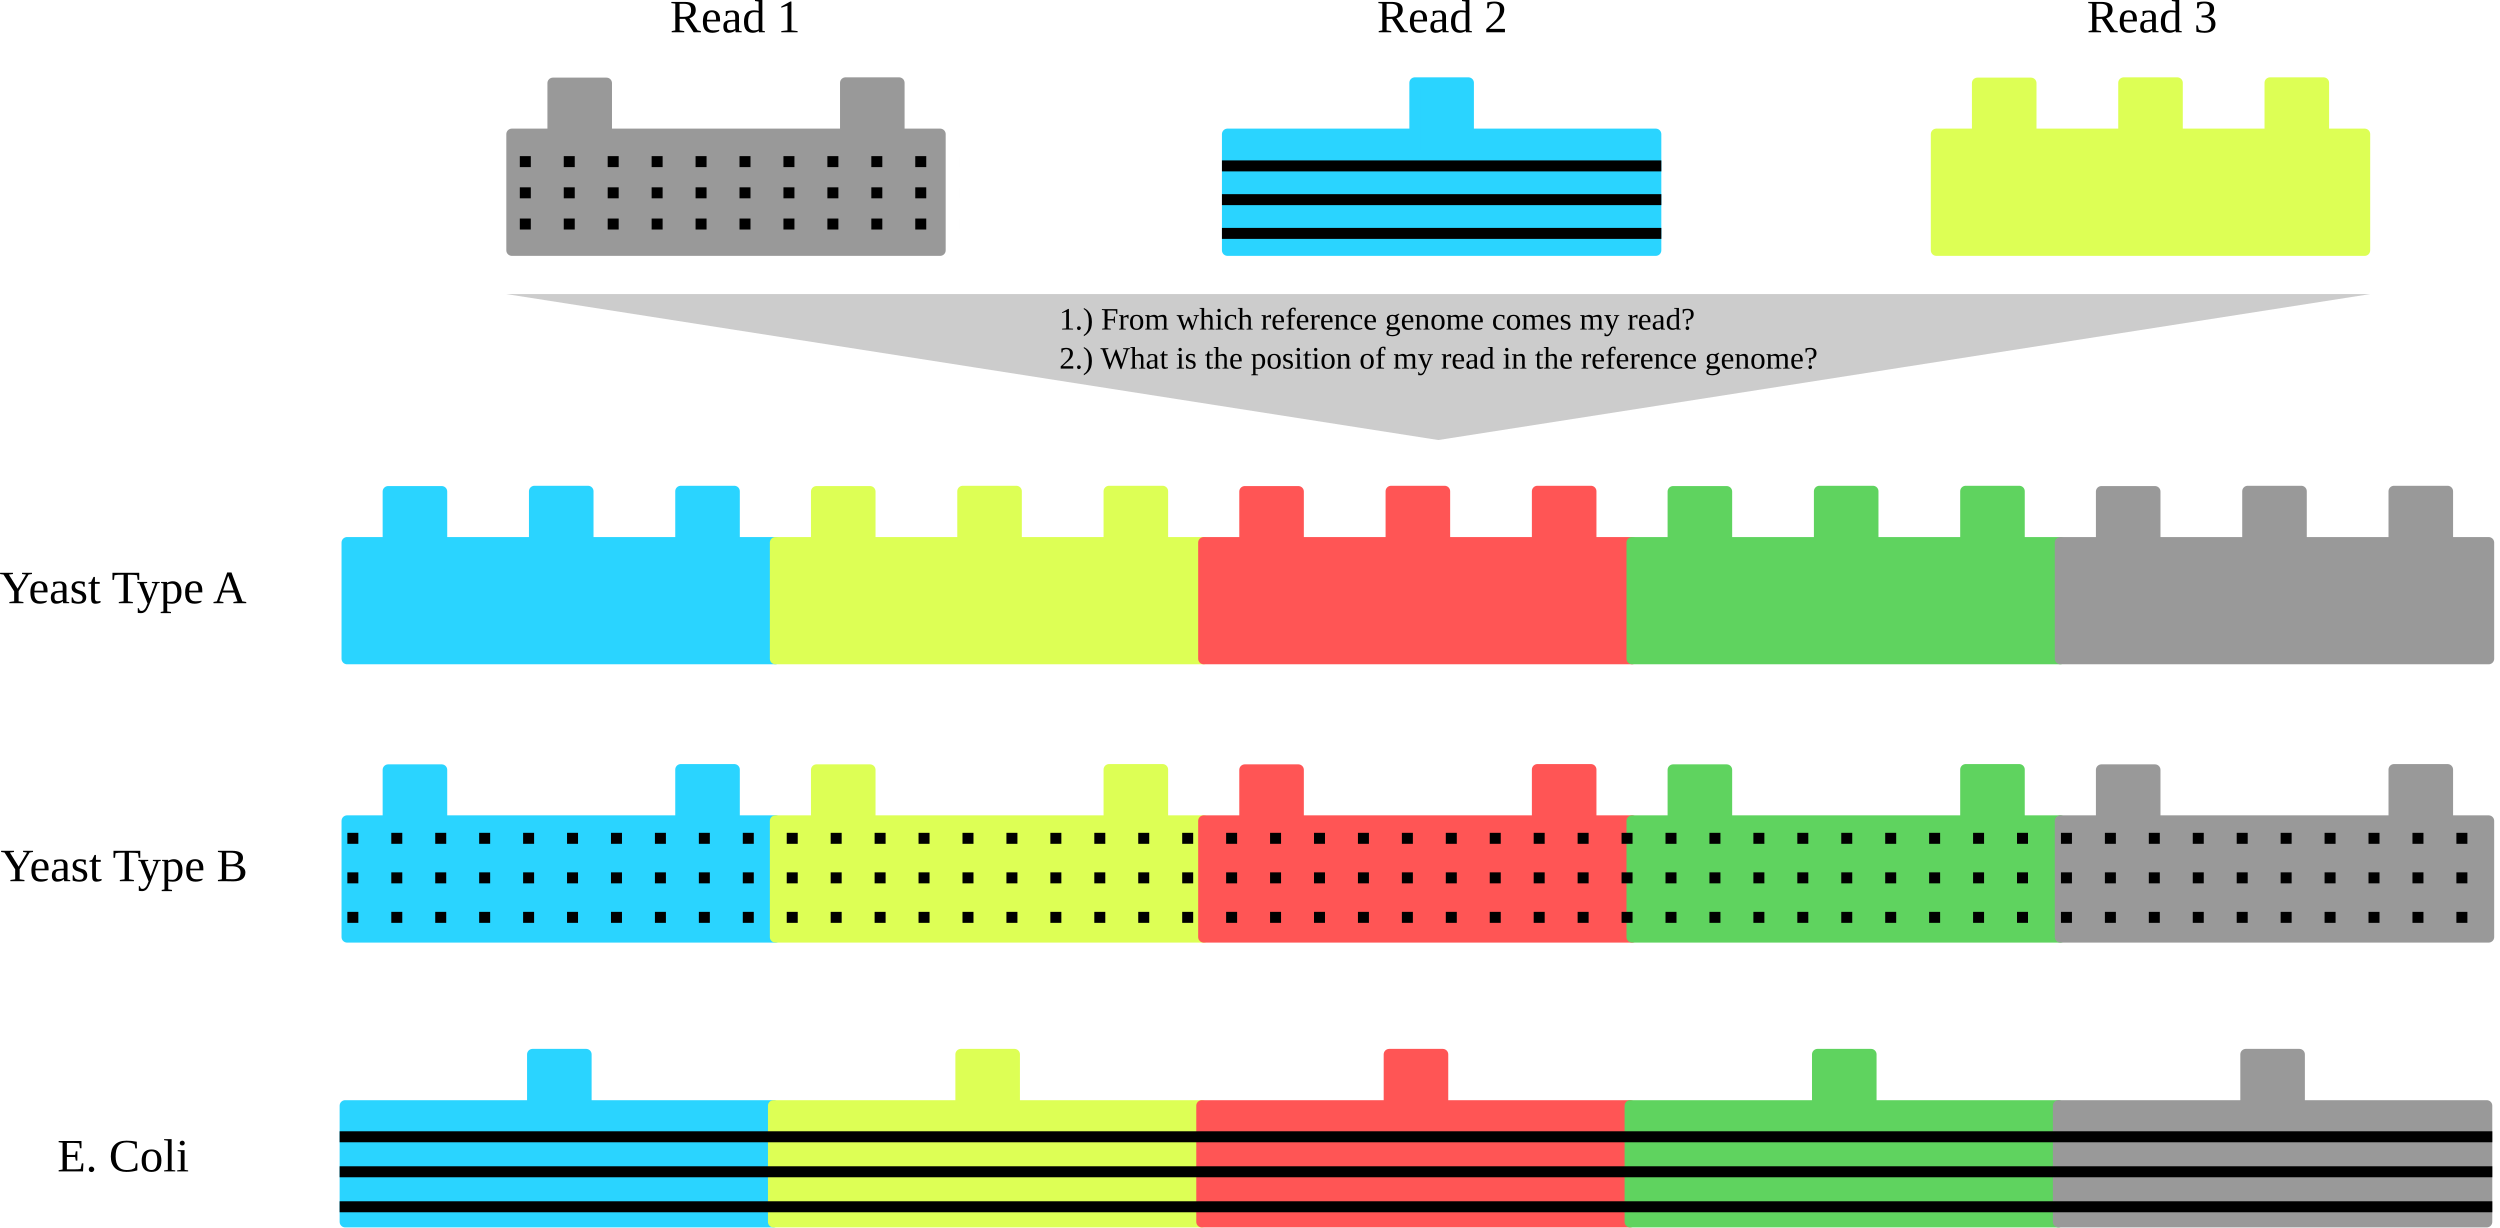
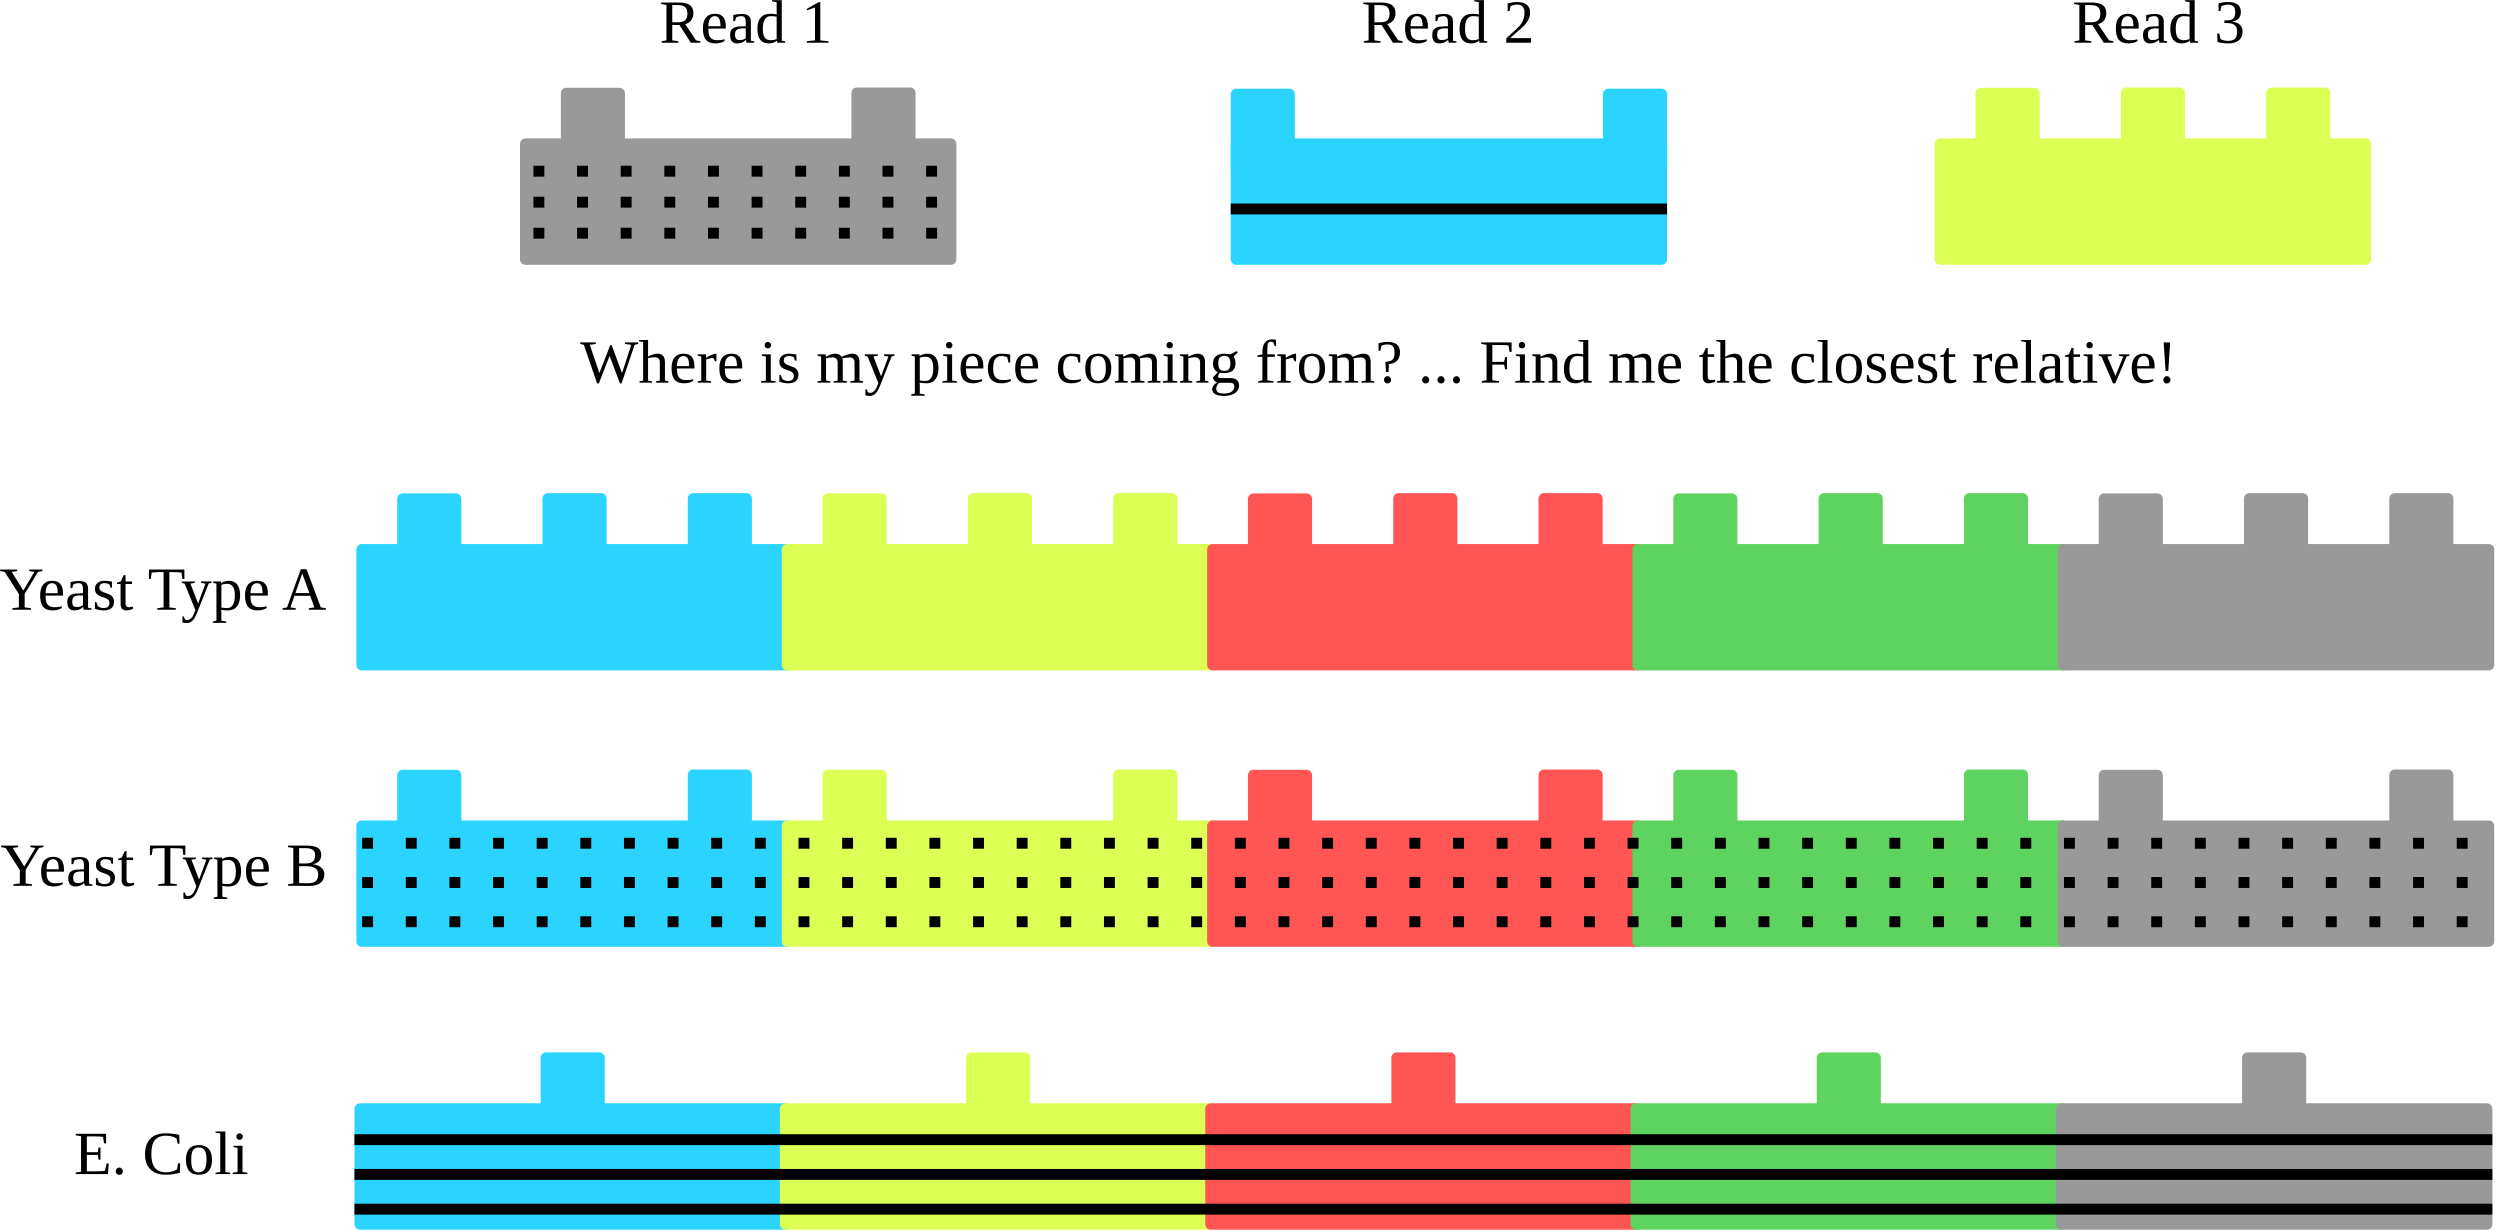
- <svg xmlns="http://www.w3.org/2000/svg" width="227.591mm" height="111.739mm" viewBox="0 0 227.591 111.739" version="1.1" id="svg8">
+ <svg xmlns="http://www.w3.org/2000/svg" width="229.165mm" height="112.719mm" viewBox="0 0 229.165 112.719" version="1.1" id="svg8">
  <defs id="defs2">
    <marker orient="auto" refY="0" refX="0" id="marker1142" style="overflow:visible">
      <path id="path1140" d="M 0,0 5,-5 -12.5,0 5,5 Z" style="fill-rule:evenodd;stroke:#000000;stroke-width:1pt" transform="matrix(0.8,0,0,0.8,10,0)" />
    </marker>
    <marker orient="auto" refY="0" refX="0" id="marker1126" style="overflow:visible">
      <path id="path1124" d="M 0,0 5,-5 -12.5,0 5,5 Z" style="fill-rule:evenodd;stroke:#000000;stroke-width:1pt" transform="matrix(0.8,0,0,0.8,10,0)" />
    </marker>
    <marker orient="auto" refY="0" refX="0" id="Arrow1Lstart" style="overflow:visible">
      <path id="path854" d="M 0,0 5,-5 -12.5,0 5,5 Z" style="fill-rule:evenodd;stroke:#000000;stroke-width:1pt" transform="matrix(0.8,0,0,0.8,10,0)" />
    </marker>
  </defs>
-   <g id="layer1" transform="translate(20.8628,-8.178352)">
+   <g id="layer1" transform="translate(22.43721,-7.19857)">
    <g id="g2531" transform="translate(9.438741)">
      <g id="g2219">
        <g id="g2157" transform="translate(2.028062,-11.1125)">
          <g style="fill:#999999;stroke:#999999" transform="translate(-8.793167,-2.80633)" id="g1276">
            <rect style="fill:#999999;fill-opacity:1;stroke:#999999;stroke-width:1.008;stroke-linecap:round;stroke-linejoin:round;stroke-miterlimit:4;stroke-dasharray:none;stroke-dashoffset:0;stroke-opacity:1" id="rect818" width="38.992" height="10.576" x="23.06" y="34.31" />
            <g style="fill:#999999;stroke:#999999" id="g1196" transform="translate(0.4117448)">
              <rect ry="0" y="29.664" x="26.387" height="6.682" width="4.878" id="rect820" style="fill:#999999;fill-opacity:1;stroke:#999999;stroke-width:1;stroke-linecap:round;stroke-linejoin:round;stroke-miterlimit:4;stroke-dasharray:none;stroke-dashoffset:0;stroke-opacity:1;paint-order:normal" />
              <rect ry="0" y="29.638" x="53.024" height="6.682" width="4.878" id="rect820-0-6" style="fill:#999999;fill-opacity:1;stroke:#999999;stroke-width:1;stroke-linecap:round;stroke-linejoin:round;stroke-miterlimit:4;stroke-dasharray:none;stroke-dashoffset:0;stroke-opacity:1;paint-order:normal" />
            </g>
          </g>
          <path id="path1934-5-2-6-0" d="m 14.993,34.004 h 40" style="fill:none;stroke:#000000;stroke-width:1;stroke-linecap:butt;stroke-linejoin:miter;stroke-miterlimit:4;stroke-dasharray:1, 3;stroke-dashoffset:0;stroke-opacity:1" />
          <path id="path1934-5-2-6-0-8" d="M 14.993,36.845 H 54.993" style="fill:none;stroke:#000000;stroke-width:1;stroke-linecap:butt;stroke-linejoin:miter;stroke-miterlimit:4;stroke-dasharray:1, 3;stroke-dashoffset:0;stroke-opacity:1" />
          <path id="path1934-5-2-6-0-8-1" d="M 14.993,39.686 H 54.993" style="fill:none;stroke:#000000;stroke-width:1;stroke-linecap:butt;stroke-linejoin:miter;stroke-miterlimit:4;stroke-dasharray:1, 3;stroke-dashoffset:0;stroke-opacity:1" />
        </g>
-         <text xml:space="preserve" style="font-style:normal;font-variant:normal;font-weight:normal;font-stretch:normal;font-size:4.233px;line-height:1.25;font-family:'Times New Roman';-inkscape-font-specification:'Times New Roman, ';letter-spacing:0px;word-spacing:0px;fill:#000000;fill-opacity:1;stroke:none;stroke-width:0.265" x="30.692" y="11.118" id="text2197">
-           <tspan id="tspan2195" x="30.692" y="11.118" style="stroke-width:0.265">Read 1</tspan>
+         <text xml:space="preserve" style="font-style:normal;font-variant:normal;font-weight:normal;font-stretch:normal;font-size:5.644px;line-height:1.25;font-family:'Times New Roman';-inkscape-font-specification:'Times New Roman, ';letter-spacing:0px;word-spacing:0px;fill:#000000;fill-opacity:1;stroke:none;stroke-width:0.265" x="28.575" y="11.118" id="text2197">
+           <tspan id="tspan2195" x="28.575" y="11.118" style="font-size:5.644px;stroke-width:0.265">Read 1</tspan>
        </text>
      </g>
      <g transform="translate(-1.25367)" id="g2233">
        <g id="g2146" transform="translate(9.754528,-12.71803)">
          <g style="fill:#2ad4ff;stroke:#2ad4ff" id="g1276-0-5" transform="translate(49.88217,-1.200802)">
            <rect style="fill:#2ad4ff;fill-opacity:1;stroke:#2ad4ff;stroke-width:1.008;stroke-linecap:round;stroke-linejoin:round;stroke-miterlimit:4;stroke-dasharray:none;stroke-dashoffset:0;stroke-opacity:1" id="rect818-1-4" width="38.992" height="10.576" x="23.06" y="34.31" />
-             <g style="fill:#2ad4ff;stroke:#2ad4ff" id="g1196-7-9" transform="translate(0.4117448)">
+             <g style="fill:#2ad4ff;stroke:#2ad4ff" id="g1196-7-9" transform="translate(-16.64553,0.1073207)">
              <rect ry="0" y="29.638" x="39.706" height="6.682" width="4.878" id="rect820-0-9-5" style="fill:#2ad4ff;fill-opacity:1;stroke:#2ad4ff;stroke-width:1;stroke-linecap:round;stroke-linejoin:round;stroke-miterlimit:4;stroke-dasharray:none;stroke-dashoffset:0;stroke-opacity:1;paint-order:normal" />
            </g>
+             <g style="fill:#2ad4ff;stroke:#2ad4ff" id="g1196-7-9-3" transform="translate(17.46902,0.1073207)">
+               <rect ry="0" y="29.638" x="39.706" height="6.682" width="4.878" id="rect820-0-9-5-6" style="fill:#2ad4ff;fill-opacity:1;stroke:#2ad4ff;stroke-width:1;stroke-linecap:round;stroke-linejoin:round;stroke-miterlimit:4;stroke-dasharray:none;stroke-dashoffset:0;stroke-opacity:1;paint-order:normal" />
+             </g>
          </g>
          <path id="path1934" d="M 72.439,39.071 H 112.439" style="fill:none;stroke:#000000;stroke-width:0.999;stroke-linecap:butt;stroke-linejoin:miter;stroke-miterlimit:4;stroke-dasharray:none;stroke-opacity:1" />
-           <path id="path1934-5" d="M 72.439,35.999 H 112.439" style="fill:none;stroke:#000000;stroke-width:0.999;stroke-linecap:butt;stroke-linejoin:miter;stroke-miterlimit:4;stroke-dasharray:none;stroke-opacity:1" />
-           <path id="path1934-1" d="M 72.439,42.144 H 112.439" style="fill:none;stroke:#000000;stroke-width:0.999;stroke-linecap:butt;stroke-linejoin:miter;stroke-miterlimit:4;stroke-dasharray:none;stroke-opacity:1" />
-         </g>
-         <text xml:space="preserve" style="font-style:normal;font-variant:normal;font-weight:normal;font-stretch:normal;font-size:4.233px;line-height:1.25;font-family:'Times New Roman';-inkscape-font-specification:'Times New Roman, ';letter-spacing:0px;word-spacing:0px;fill:#000000;fill-opacity:1;stroke:none;stroke-width:0.265" x="96.308" y="11.118" id="text2201">
-           <tspan id="tspan2199" x="96.308" y="11.118" style="stroke-width:0.265">Read 2</tspan>
+         </g>
+         <text xml:space="preserve" style="font-style:normal;font-variant:normal;font-weight:normal;font-stretch:normal;font-size:5.644px;line-height:1.25;font-family:'Times New Roman';-inkscape-font-specification:'Times New Roman, ';letter-spacing:0px;word-spacing:0px;fill:#000000;fill-opacity:1;stroke:none;stroke-width:0.265" x="94.192" y="11.118" id="text2201">
+           <tspan id="tspan2199" x="94.192" y="11.118" style="font-size:5.644px;stroke-width:0.265">Read 2</tspan>
        </text>
      </g>
      <g id="g2243">
        <g transform="translate(122.9166,-13.91883)" id="g1276-0" style="fill:#ddff55;stroke:#ddff55">
          <rect y="34.31" x="23.06" height="10.576" width="38.992" id="rect818-1" style="fill:#ddff55;fill-opacity:1;stroke:#ddff55;stroke-width:1.008;stroke-linecap:round;stroke-linejoin:round;stroke-miterlimit:4;stroke-dasharray:none;stroke-dashoffset:0;stroke-opacity:1" />
          <g transform="translate(0.4117448)" id="g1196-7" style="fill:#ddff55;stroke:#ddff55">
            <rect style="fill:#ddff55;fill-opacity:1;stroke:#ddff55;stroke-width:1;stroke-linecap:round;stroke-linejoin:round;stroke-miterlimit:4;stroke-dasharray:none;stroke-dashoffset:0;stroke-opacity:1;paint-order:normal" id="rect820-8" width="4.878" height="6.682" x="26.387" y="29.664" ry="0" />
            <rect style="fill:#ddff55;fill-opacity:1;stroke:#ddff55;stroke-width:1;stroke-linecap:round;stroke-linejoin:round;stroke-miterlimit:4;stroke-dasharray:none;stroke-dashoffset:0;stroke-opacity:1;paint-order:normal" id="rect820-0-9" width="4.878" height="6.682" x="39.706" y="29.638" ry="0" />
            <rect style="fill:#ddff55;fill-opacity:1;stroke:#ddff55;stroke-width:1;stroke-linecap:round;stroke-linejoin:round;stroke-miterlimit:4;stroke-dasharray:none;stroke-dashoffset:0;stroke-opacity:1;paint-order:normal" id="rect820-0-6-1" width="4.878" height="6.682" x="53.024" y="29.638" ry="0" />
          </g>
        </g>
-         <text xml:space="preserve" style="font-style:normal;font-variant:normal;font-weight:normal;font-stretch:normal;font-size:4.233px;line-height:1.25;font-family:'Times New Roman';-inkscape-font-specification:'Times New Roman, ';letter-spacing:0px;word-spacing:0px;fill:#000000;fill-opacity:1;stroke:none;stroke-width:0.265" x="159.676" y="11.118" id="text2205">
-           <tspan id="tspan2203" x="159.676" y="11.118" style="stroke-width:0.265">Read 3</tspan>
+         <text xml:space="preserve" style="font-style:normal;font-variant:normal;font-weight:normal;font-stretch:normal;font-size:5.644px;line-height:1.25;font-family:'Times New Roman';-inkscape-font-specification:'Times New Roman, ';letter-spacing:0px;word-spacing:0px;fill:#000000;fill-opacity:1;stroke:none;stroke-width:0.265" x="158.089" y="11.118" id="text2205">
+           <tspan id="tspan2203" x="158.089" y="11.118" style="font-size:5.644px;stroke-width:0.265">Read 3</tspan>
        </text>
      </g>
    </g>
    <g id="g2382">
      <g transform="translate(1.058333,-30.69167)" id="g2060">
        <g transform="translate(-1.122475,51.26435)" id="g1722-0-1">
          <g style="fill:#999999;stroke:#999999" id="g1276-0-5-4-3-9-3-1-8-7" transform="translate(143.5336,63.48003)">
            <g style="fill:#999999;stroke:#999999" id="g1196-7-9-9-7-7-9-6-8-1" transform="translate(0.4117448)" />
          </g>
        </g>
      </g>
    </g>
    <g id="g2497" transform="translate(0,-9.525001)">
      <g id="g2304">
        <g id="g1722" transform="translate(0.1088658,-30.69167)">
          <g style="fill:#2ad4ff;fill-opacity:1;stroke:#2ad4ff" id="g1276-0-5-4" transform="translate(-12.43527,63.48003)">
            <rect style="fill:#2ad4ff;fill-opacity:1;stroke:#2ad4ff;stroke-width:1.008;stroke-linecap:round;stroke-linejoin:round;stroke-miterlimit:4;stroke-dasharray:none;stroke-dashoffset:0;stroke-opacity:1" id="rect818-1-4-9" width="38.992" height="10.576" x="23.06" y="34.31" />
            <g style="fill:#2ad4ff;fill-opacity:1;stroke:#2ad4ff" id="g1196-7-9-9" transform="translate(0.4117448)">
              <rect ry="0" y="29.664" x="26.387" height="6.682" width="4.878" id="rect820-8-2-4" style="fill:#2ad4ff;fill-opacity:1;stroke:#2ad4ff;stroke-width:1;stroke-linecap:round;stroke-linejoin:round;stroke-miterlimit:4;stroke-dasharray:none;stroke-dashoffset:0;stroke-opacity:1;paint-order:normal" />
              <rect ry="0" y="29.638" x="39.706" height="6.682" width="4.878" id="rect820-0-9-5-5" style="fill:#2ad4ff;fill-opacity:1;stroke:#2ad4ff;stroke-width:1;stroke-linecap:round;stroke-linejoin:round;stroke-miterlimit:4;stroke-dasharray:none;stroke-dashoffset:0;stroke-opacity:1;paint-order:normal" />
              <rect ry="0" y="29.638" x="53.024" height="6.682" width="4.878" id="rect820-0-6-1-7-9" style="fill:#2ad4ff;fill-opacity:1;stroke:#2ad4ff;stroke-width:1;stroke-linecap:round;stroke-linejoin:round;stroke-miterlimit:4;stroke-dasharray:none;stroke-dashoffset:0;stroke-opacity:1;paint-order:normal" />
            </g>
          </g>
          <g style="fill:#ddff55;stroke:#ddff55" id="g1276-0-5-4-3" transform="translate(26.55695,63.48003)">
            <rect style="fill:#ddff55;fill-opacity:1;stroke:#ddff55;stroke-width:1.008;stroke-linecap:round;stroke-linejoin:round;stroke-miterlimit:4;stroke-dasharray:none;stroke-dashoffset:0;stroke-opacity:1" id="rect818-1-4-9-5" width="38.992" height="10.576" x="23.06" y="34.31" />
            <g style="fill:#ddff55;stroke:#ddff55" id="g1196-7-9-9-7" transform="translate(0.4117448)">
              <rect ry="0" y="29.664" x="26.387" height="6.682" width="4.878" id="rect820-8-2-4-0" style="fill:#ddff55;fill-opacity:1;stroke:#ddff55;stroke-width:1;stroke-linecap:round;stroke-linejoin:round;stroke-miterlimit:4;stroke-dasharray:none;stroke-dashoffset:0;stroke-opacity:1;paint-order:normal" />
              <rect ry="0" y="29.638" x="39.706" height="6.682" width="4.878" id="rect820-0-9-5-5-8" style="fill:#ddff55;fill-opacity:1;stroke:#ddff55;stroke-width:1;stroke-linecap:round;stroke-linejoin:round;stroke-miterlimit:4;stroke-dasharray:none;stroke-dashoffset:0;stroke-opacity:1;paint-order:normal" />
              <rect ry="0" y="29.638" x="53.024" height="6.682" width="4.878" id="rect820-0-6-1-7-9-1" style="fill:#ddff55;fill-opacity:1;stroke:#ddff55;stroke-width:1;stroke-linecap:round;stroke-linejoin:round;stroke-miterlimit:4;stroke-dasharray:none;stroke-dashoffset:0;stroke-opacity:1;paint-order:normal" />
            </g>
          </g>
          <g style="fill:#ff5555;stroke:#ff5555" id="g1276-0-5-4-3-9" transform="translate(65.54917,63.48003)">
            <rect style="fill:#ff5555;fill-opacity:1;stroke:#ff5555;stroke-width:1.008;stroke-linecap:round;stroke-linejoin:round;stroke-miterlimit:4;stroke-dasharray:none;stroke-dashoffset:0;stroke-opacity:1" id="rect818-1-4-9-5-9" width="38.992" height="10.576" x="23.06" y="34.31" />
            <g style="fill:#ff5555;stroke:#ff5555" id="g1196-7-9-9-7-7" transform="translate(0.4117448)">
              <rect ry="0" y="29.664" x="26.387" height="6.682" width="4.878" id="rect820-8-2-4-0-8" style="fill:#ff5555;fill-opacity:1;stroke:#ff5555;stroke-width:1;stroke-linecap:round;stroke-linejoin:round;stroke-miterlimit:4;stroke-dasharray:none;stroke-dashoffset:0;stroke-opacity:1;paint-order:normal" />
              <rect ry="0" y="29.638" x="39.706" height="6.682" width="4.878" id="rect820-0-9-5-5-8-2" style="fill:#ff5555;fill-opacity:1;stroke:#ff5555;stroke-width:1;stroke-linecap:round;stroke-linejoin:round;stroke-miterlimit:4;stroke-dasharray:none;stroke-dashoffset:0;stroke-opacity:1;paint-order:normal" />
              <rect ry="0" y="29.638" x="53.024" height="6.682" width="4.878" id="rect820-0-6-1-7-9-1-5" style="fill:#ff5555;fill-opacity:1;stroke:#ff5555;stroke-width:1;stroke-linecap:round;stroke-linejoin:round;stroke-miterlimit:4;stroke-dasharray:none;stroke-dashoffset:0;stroke-opacity:1;paint-order:normal" />
            </g>
          </g>
          <g style="fill:#5fd35f;stroke:#5fd35f" id="g1276-0-5-4-3-9-3" transform="translate(104.5414,63.48003)">
            <rect style="fill:#5fd35f;fill-opacity:1;stroke:#5fd35f;stroke-width:1.008;stroke-linecap:round;stroke-linejoin:round;stroke-miterlimit:4;stroke-dasharray:none;stroke-dashoffset:0;stroke-opacity:1" id="rect818-1-4-9-5-9-4" width="38.992" height="10.576" x="23.06" y="34.31" />
            <g style="fill:#5fd35f;stroke:#5fd35f" id="g1196-7-9-9-7-7-9" transform="translate(0.4117448)">
              <rect ry="0" y="29.664" x="26.387" height="6.682" width="4.878" id="rect820-8-2-4-0-8-0" style="fill:#5fd35f;fill-opacity:1;stroke:#5fd35f;stroke-width:1;stroke-linecap:round;stroke-linejoin:round;stroke-miterlimit:4;stroke-dasharray:none;stroke-dashoffset:0;stroke-opacity:1;paint-order:normal" />
              <rect ry="0" y="29.638" x="39.706" height="6.682" width="4.878" id="rect820-0-9-5-5-8-2-2" style="fill:#5fd35f;fill-opacity:1;stroke:#5fd35f;stroke-width:1;stroke-linecap:round;stroke-linejoin:round;stroke-miterlimit:4;stroke-dasharray:none;stroke-dashoffset:0;stroke-opacity:1;paint-order:normal" />
              <rect ry="0" y="29.638" x="53.024" height="6.682" width="4.878" id="rect820-0-6-1-7-9-1-5-0" style="fill:#5fd35f;fill-opacity:1;stroke:#5fd35f;stroke-width:1;stroke-linecap:round;stroke-linejoin:round;stroke-miterlimit:4;stroke-dasharray:none;stroke-dashoffset:0;stroke-opacity:1;paint-order:normal" />
            </g>
          </g>
          <g style="fill:#999999;stroke:#999999" id="g1276-0-5-4-3-9-3-1" transform="translate(143.5336,63.48003)">
            <rect style="fill:#999999;fill-opacity:1;stroke:#999999;stroke-width:1.008;stroke-linecap:round;stroke-linejoin:round;stroke-miterlimit:4;stroke-dasharray:none;stroke-dashoffset:0;stroke-opacity:1" id="rect818-1-4-9-5-9-4-9" width="38.992" height="10.576" x="23.06" y="34.31" />
            <g style="fill:#999999;stroke:#999999" id="g1196-7-9-9-7-7-9-6" transform="translate(0.4117448)">
              <rect ry="0" y="29.664" x="26.387" height="6.682" width="4.878" id="rect820-8-2-4-0-8-0-2" style="fill:#999999;fill-opacity:1;stroke:#999999;stroke-width:1;stroke-linecap:round;stroke-linejoin:round;stroke-miterlimit:4;stroke-dasharray:none;stroke-dashoffset:0;stroke-opacity:1;paint-order:normal" />
              <rect ry="0" y="29.638" x="39.706" height="6.682" width="4.878" id="rect820-0-9-5-5-8-2-2-1" style="fill:#999999;fill-opacity:1;stroke:#999999;stroke-width:1;stroke-linecap:round;stroke-linejoin:round;stroke-miterlimit:4;stroke-dasharray:none;stroke-dashoffset:0;stroke-opacity:1;paint-order:normal" />
              <rect ry="0" y="29.638" x="53.024" height="6.682" width="4.878" id="rect820-0-6-1-7-9-1-5-0-2" style="fill:#999999;fill-opacity:1;stroke:#999999;stroke-width:1;stroke-linecap:round;stroke-linejoin:round;stroke-miterlimit:4;stroke-dasharray:none;stroke-dashoffset:0;stroke-opacity:1;paint-order:normal" />
            </g>
          </g>
        </g>
-         <text xml:space="preserve" style="font-style:normal;font-variant:normal;font-weight:normal;font-stretch:normal;font-size:4.233px;line-height:1.25;font-family:'Times New Roman';-inkscape-font-specification:'Times New Roman, ';letter-spacing:0px;word-spacing:0px;fill:#000000;fill-opacity:1;stroke:none;stroke-width:0.265" x="-20.902" y="72.617" id="text2247">
-           <tspan id="tspan2245" x="-20.902" y="72.617" style="stroke-width:0.265">Yeast Type A</tspan>
+         <text xml:space="preserve" style="font-style:normal;font-variant:normal;font-weight:normal;font-stretch:normal;font-size:5.644px;line-height:1.25;font-family:'Times New Roman';-inkscape-font-specification:'Times New Roman, ';letter-spacing:0px;word-spacing:0px;fill:#000000;fill-opacity:1;stroke:none;stroke-width:0.265" x="-22.49" y="72.617" id="text2247">
+           <tspan id="tspan2245" x="-22.49" y="72.617" style="font-size:5.644px;stroke-width:0.265">Yeast Type A</tspan>
        </text>
      </g>
      <g transform="translate(-12.49942,84.05271)" id="g1276-0-5-4-4-3" style="fill:#2ad4ff;stroke:#2ad4ff">
        <rect y="34.31" x="23.06" height="10.576" width="38.992" id="rect818-1-4-9-6-8" style="fill:#2ad4ff;fill-opacity:1;stroke:#2ad4ff;stroke-width:1.008;stroke-linecap:round;stroke-linejoin:round;stroke-miterlimit:4;stroke-dasharray:none;stroke-dashoffset:0;stroke-opacity:1" />
        <g transform="translate(0.4117448)" id="g1196-7-9-9-76-0" style="fill:#2ad4ff;stroke:#2ad4ff">
          <rect style="fill:#2ad4ff;fill-opacity:1;stroke:#2ad4ff;stroke-width:1;stroke-linecap:round;stroke-linejoin:round;stroke-miterlimit:4;stroke-dasharray:none;stroke-dashoffset:0;stroke-opacity:1;paint-order:normal" id="rect820-0-9-5-5-7-7" width="4.878" height="6.682" x="39.706" y="29.638" ry="0" />
        </g>
      </g>
      <g transform="translate(26.4928,84.05271)" id="g1276-0-5-4-3-97-9" style="fill:#ddff55;stroke:#ddff55">
        <rect y="34.31" x="23.06" height="10.576" width="38.992" id="rect818-1-4-9-5-8-3" style="fill:#ddff55;fill-opacity:1;stroke:#ddff55;stroke-width:1.008;stroke-linecap:round;stroke-linejoin:round;stroke-miterlimit:4;stroke-dasharray:none;stroke-dashoffset:0;stroke-opacity:1" />
        <g transform="translate(0.4117448)" id="g1196-7-9-9-7-5-2" style="fill:#ddff55;stroke:#ddff55">
          <rect style="fill:#ddff55;fill-opacity:1;stroke:#ddff55;stroke-width:1;stroke-linecap:round;stroke-linejoin:round;stroke-miterlimit:4;stroke-dasharray:none;stroke-dashoffset:0;stroke-opacity:1;paint-order:normal" id="rect820-0-9-5-5-8-3-3" width="4.878" height="6.682" x="39.706" y="29.638" ry="0" />
        </g>
      </g>
      <g transform="translate(65.48502,84.05271)" id="g1276-0-5-4-3-9-37-1" style="fill:#ff5555;stroke:#ff5555">
        <rect y="34.31" x="23.06" height="10.576" width="38.992" id="rect818-1-4-9-5-9-9-2" style="fill:#ff5555;fill-opacity:1;stroke:#ff5555;stroke-width:1.008;stroke-linecap:round;stroke-linejoin:round;stroke-miterlimit:4;stroke-dasharray:none;stroke-dashoffset:0;stroke-opacity:1" />
        <g transform="translate(0.4117448)" id="g1196-7-9-9-7-7-3-2" style="fill:#ff5555;stroke:#ff5555">
          <rect style="fill:#ff5555;fill-opacity:1;stroke:#ff5555;stroke-width:1;stroke-linecap:round;stroke-linejoin:round;stroke-miterlimit:4;stroke-dasharray:none;stroke-dashoffset:0;stroke-opacity:1;paint-order:normal" id="rect820-0-9-5-5-8-2-8-2" width="4.878" height="6.682" x="39.706" y="29.638" ry="0" />
        </g>
      </g>
      <g transform="translate(104.4772,84.05271)" id="g1276-0-5-4-3-9-3-4-7" style="fill:#5fd35f;stroke:#5fd35f">
        <rect y="34.31" x="23.06" height="10.576" width="38.992" id="rect818-1-4-9-5-9-4-1-5" style="fill:#5fd35f;fill-opacity:1;stroke:#5fd35f;stroke-width:1.008;stroke-linecap:round;stroke-linejoin:round;stroke-miterlimit:4;stroke-dasharray:none;stroke-dashoffset:0;stroke-opacity:1" />
        <g transform="translate(0.4117448)" id="g1196-7-9-9-7-7-9-9-1" style="fill:#5fd35f;stroke:#5fd35f">
          <rect style="fill:#5fd35f;fill-opacity:1;stroke:#5fd35f;stroke-width:1;stroke-linecap:round;stroke-linejoin:round;stroke-miterlimit:4;stroke-dasharray:none;stroke-dashoffset:0;stroke-opacity:1;paint-order:normal" id="rect820-0-9-5-5-8-2-2-9-4" width="4.878" height="6.682" x="39.706" y="29.638" ry="0" />
        </g>
      </g>
      <rect y="34.31" x="23.06" height="10.576" width="38.992" id="rect818-1-4-9-5-9-4-9-5-1" style="fill:#999999;fill-opacity:1;stroke:#999999;stroke-width:1.008;stroke-linecap:round;stroke-linejoin:round;stroke-miterlimit:4;stroke-dasharray:none;stroke-dashoffset:0;stroke-opacity:1" transform="translate(143.4695,84.05271)" />
      <rect style="fill:#999999;fill-opacity:1;stroke:#999999;stroke-width:1;stroke-linecap:round;stroke-linejoin:round;stroke-miterlimit:4;stroke-dasharray:none;stroke-dashoffset:0;stroke-opacity:1;paint-order:normal" id="rect820-0-9-5-5-8-2-2-1-3-7" width="4.878" height="6.682" x="39.706" y="29.638" ry="0" transform="translate(143.8812,84.05271)" />
      <path id="path1934-5-2" d="M 8.999,151.883 H 204.968" style="fill:none;stroke:#000000;stroke-width:1;stroke-linecap:butt;stroke-linejoin:miter;stroke-miterlimit:4;stroke-dasharray:none;stroke-opacity:1" transform="translate(1.058333,-30.69167)" />
      <path id="path1934-5-2-1" d="M 8.999,155.069 H 204.968" style="fill:none;stroke:#000000;stroke-width:1;stroke-linecap:butt;stroke-linejoin:miter;stroke-miterlimit:4;stroke-dasharray:none;stroke-opacity:1" transform="translate(1.058333,-30.69167)" />
      <path id="path1934-5-2-1-9" d="M 8.999,158.255 H 204.968" style="fill:none;stroke:#000000;stroke-width:1;stroke-linecap:butt;stroke-linejoin:miter;stroke-miterlimit:4;stroke-dasharray:none;stroke-opacity:1" transform="translate(1.058333,-30.69167)" />
-       <text xml:space="preserve" style="font-style:normal;font-variant:normal;font-weight:normal;font-stretch:normal;font-size:4.233px;line-height:1.25;font-family:'Times New Roman';-inkscape-font-specification:'Times New Roman, ';letter-spacing:0px;word-spacing:0px;fill:#000000;fill-opacity:1;stroke:none;stroke-width:0.265" x="-15.65" y="124.342" id="text2251">
-         <tspan id="tspan2249" x="-15.65" y="124.342" style="stroke-width:0.265">E. Coli</tspan>
+       <text xml:space="preserve" style="font-style:normal;font-variant:normal;font-weight:normal;font-stretch:normal;font-size:5.644px;line-height:1.25;font-family:'Times New Roman';-inkscape-font-specification:'Times New Roman, ';letter-spacing:0px;word-spacing:0px;fill:#000000;fill-opacity:1;stroke:none;stroke-width:0.265" x="-15.65" y="124.342" id="text2251">
+         <tspan id="tspan2249" x="-15.65" y="124.342" style="font-size:5.644px;stroke-width:0.265">E. Coli</tspan>
      </text>
      <g id="g2343">
        <g id="g2193" transform="translate(1.058333,-30.69167)">
          <g id="g1722-0" transform="translate(-0.9494675,25.33518)">
            <g transform="translate(-12.43527,63.48003)" id="g1276-0-5-4-4" style="fill:#2ad4ff;stroke:#2ad4ff">
              <rect y="34.31" x="23.06" height="10.576" width="38.992" id="rect818-1-4-9-6" style="fill:#2ad4ff;fill-opacity:1;stroke:#2ad4ff;stroke-width:1.008;stroke-linecap:round;stroke-linejoin:round;stroke-miterlimit:4;stroke-dasharray:none;stroke-dashoffset:0;stroke-opacity:1" />
              <g transform="translate(0.4117448)" id="g1196-7-9-9-76" style="fill:#2ad4ff;stroke:#2ad4ff">
                <rect style="fill:#2ad4ff;fill-opacity:1;stroke:#2ad4ff;stroke-width:1;stroke-linecap:round;stroke-linejoin:round;stroke-miterlimit:4;stroke-dasharray:none;stroke-dashoffset:0;stroke-opacity:1;paint-order:normal" id="rect820-8-2-4-09" width="4.878" height="6.682" x="26.387" y="29.664" ry="0" />
                <rect style="fill:#2ad4ff;fill-opacity:1;stroke:#2ad4ff;stroke-width:1;stroke-linecap:round;stroke-linejoin:round;stroke-miterlimit:4;stroke-dasharray:none;stroke-dashoffset:0;stroke-opacity:1;paint-order:normal" id="rect820-0-6-1-7-9-5" width="4.878" height="6.682" x="53.024" y="29.638" ry="0" />
              </g>
            </g>
            <g transform="translate(26.55695,63.48003)" id="g1276-0-5-4-3-97" style="fill:#ddff55;stroke:#ddff55">
              <rect y="34.31" x="23.06" height="10.576" width="38.992" id="rect818-1-4-9-5-8" style="fill:#ddff55;fill-opacity:1;stroke:#ddff55;stroke-width:1.008;stroke-linecap:round;stroke-linejoin:round;stroke-miterlimit:4;stroke-dasharray:none;stroke-dashoffset:0;stroke-opacity:1" />
              <g transform="translate(0.4117448)" id="g1196-7-9-9-7-5" style="fill:#ddff55;stroke:#ddff55">
                <rect style="fill:#ddff55;fill-opacity:1;stroke:#ddff55;stroke-width:1;stroke-linecap:round;stroke-linejoin:round;stroke-miterlimit:4;stroke-dasharray:none;stroke-dashoffset:0;stroke-opacity:1;paint-order:normal" id="rect820-8-2-4-0-3" width="4.878" height="6.682" x="26.387" y="29.664" ry="0" />
                <rect style="fill:#ddff55;fill-opacity:1;stroke:#ddff55;stroke-width:1;stroke-linecap:round;stroke-linejoin:round;stroke-miterlimit:4;stroke-dasharray:none;stroke-dashoffset:0;stroke-opacity:1;paint-order:normal" id="rect820-0-6-1-7-9-1-8" width="4.878" height="6.682" x="53.024" y="29.638" ry="0" />
              </g>
            </g>
            <g transform="translate(65.54917,63.48003)" id="g1276-0-5-4-3-9-37" style="fill:#ff5555;stroke:#ff5555">
              <rect y="34.31" x="23.06" height="10.576" width="38.992" id="rect818-1-4-9-5-9-9" style="fill:#ff5555;fill-opacity:1;stroke:#ff5555;stroke-width:1.008;stroke-linecap:round;stroke-linejoin:round;stroke-miterlimit:4;stroke-dasharray:none;stroke-dashoffset:0;stroke-opacity:1" />
              <g transform="translate(0.4117448)" id="g1196-7-9-9-7-7-3" style="fill:#ff5555;stroke:#ff5555">
                <rect style="fill:#ff5555;fill-opacity:1;stroke:#ff5555;stroke-width:1;stroke-linecap:round;stroke-linejoin:round;stroke-miterlimit:4;stroke-dasharray:none;stroke-dashoffset:0;stroke-opacity:1;paint-order:normal" id="rect820-8-2-4-0-8-7" width="4.878" height="6.682" x="26.387" y="29.664" ry="0" />
                <rect style="fill:#ff5555;fill-opacity:1;stroke:#ff5555;stroke-width:1;stroke-linecap:round;stroke-linejoin:round;stroke-miterlimit:4;stroke-dasharray:none;stroke-dashoffset:0;stroke-opacity:1;paint-order:normal" id="rect820-0-6-1-7-9-1-5-7" width="4.878" height="6.682" x="53.024" y="29.638" ry="0" />
              </g>
            </g>
            <g transform="translate(104.5414,63.48003)" id="g1276-0-5-4-3-9-3-4" style="fill:#5fd35f;stroke:#5fd35f">
              <rect y="34.31" x="23.06" height="10.576" width="38.992" id="rect818-1-4-9-5-9-4-1" style="fill:#5fd35f;fill-opacity:1;stroke:#5fd35f;stroke-width:1.008;stroke-linecap:round;stroke-linejoin:round;stroke-miterlimit:4;stroke-dasharray:none;stroke-dashoffset:0;stroke-opacity:1" />
              <g transform="translate(0.4117448)" id="g1196-7-9-9-7-7-9-9" style="fill:#5fd35f;stroke:#5fd35f">
                <rect style="fill:#5fd35f;fill-opacity:1;stroke:#5fd35f;stroke-width:1;stroke-linecap:round;stroke-linejoin:round;stroke-miterlimit:4;stroke-dasharray:none;stroke-dashoffset:0;stroke-opacity:1;paint-order:normal" id="rect820-8-2-4-0-8-0-0" width="4.878" height="6.682" x="26.387" y="29.664" ry="0" />
                <rect style="fill:#5fd35f;fill-opacity:1;stroke:#5fd35f;stroke-width:1;stroke-linecap:round;stroke-linejoin:round;stroke-miterlimit:4;stroke-dasharray:none;stroke-dashoffset:0;stroke-opacity:1;paint-order:normal" id="rect820-0-6-1-7-9-1-5-0-8" width="4.878" height="6.682" x="53.024" y="29.638" ry="0" />
              </g>
            </g>
            <g transform="translate(143.5336,63.48003)" id="g1276-0-5-4-3-9-3-1-8" style="fill:#999999;stroke:#999999">
              <rect y="34.31" x="23.06" height="10.576" width="38.992" id="rect818-1-4-9-5-9-4-9-5" style="fill:#999999;fill-opacity:1;stroke:#999999;stroke-width:1.008;stroke-linecap:round;stroke-linejoin:round;stroke-miterlimit:4;stroke-dasharray:none;stroke-dashoffset:0;stroke-opacity:1" />
              <g transform="translate(0.4117448)" id="g1196-7-9-9-7-7-9-6-8" style="fill:#999999;stroke:#999999">
                <rect style="fill:#999999;fill-opacity:1;stroke:#999999;stroke-width:1;stroke-linecap:round;stroke-linejoin:round;stroke-miterlimit:4;stroke-dasharray:none;stroke-dashoffset:0;stroke-opacity:1;paint-order:normal" id="rect820-8-2-4-0-8-0-2-4" width="4.878" height="6.682" x="26.387" y="29.664" ry="0" />
                <rect style="fill:#999999;fill-opacity:1;stroke:#999999;stroke-width:1;stroke-linecap:round;stroke-linejoin:round;stroke-miterlimit:4;stroke-dasharray:none;stroke-dashoffset:0;stroke-opacity:1;paint-order:normal" id="rect820-0-6-1-7-9-1-5-0-2-7" width="4.878" height="6.682" x="53.024" y="29.638" ry="0" />
              </g>
            </g>
          </g>
          <path id="path1934-5-2-6" d="M 9.701,124.713 H 205.67" style="fill:none;stroke:#000000;stroke-width:1;stroke-linecap:butt;stroke-linejoin:miter;stroke-miterlimit:4;stroke-dasharray:1, 3;stroke-dashoffset:0;stroke-opacity:1" />
          <path id="path1934-5-2-6-4" d="M 9.701,128.311 H 205.67" style="fill:none;stroke:#000000;stroke-width:1;stroke-linecap:butt;stroke-linejoin:miter;stroke-miterlimit:4;stroke-dasharray:1, 3;stroke-dashoffset:0;stroke-opacity:1" />
          <path id="path1934-5-2-6-4-8" d="M 9.701,131.908 H 205.67" style="fill:none;stroke:#000000;stroke-width:1;stroke-linecap:butt;stroke-linejoin:miter;stroke-miterlimit:4;stroke-dasharray:1, 3;stroke-dashoffset:0;stroke-opacity:1" />
        </g>
-         <text xml:space="preserve" style="font-style:normal;font-variant:normal;font-weight:normal;font-stretch:normal;font-size:4.233px;line-height:1.25;font-family:'Times New Roman';-inkscape-font-specification:'Times New Roman, ';letter-spacing:0px;word-spacing:0px;fill:#000000;fill-opacity:1;stroke:none;stroke-width:0.265" x="-20.809" y="97.92" id="text2247-0">
-           <tspan id="tspan2245-2" x="-20.809" y="97.92" style="stroke-width:0.265">Yeast Type B</tspan>
+         <text xml:space="preserve" style="font-style:normal;font-variant:normal;font-weight:normal;font-stretch:normal;font-size:5.644px;line-height:1.25;font-family:'Times New Roman';-inkscape-font-specification:'Times New Roman, ';letter-spacing:0px;word-spacing:0px;fill:#000000;fill-opacity:1;stroke:none;stroke-width:0.265" x="-22.397" y="97.92" id="text2247-0">
+           <tspan id="tspan2245-2" x="-22.397" y="97.92" style="font-size:5.644px;stroke-width:0.265">Yeast Type B</tspan>
        </text>
      </g>
    </g>
-     <path style="fill:#cccccc;fill-opacity:1;stroke:none;stroke-width:1;stroke-linecap:round;stroke-linejoin:round;stroke-miterlimit:4;stroke-dasharray:1, 3;stroke-dashoffset:0;stroke-opacity:1;paint-order:normal" id="path2533" d="M 59.681,64.327 48.068,44.213 36.455,24.099 l 23.226,0 23.226,-2e-6 -11.613,20.114 z" transform="matrix(3.652854,0,0,0.3303068,-107.936,26.98975)" />
-     <text xml:space="preserve" style="font-style:normal;font-variant:normal;font-weight:normal;font-stretch:normal;font-size:2.848px;line-height:1.25;font-family:'Times New Roman';-inkscape-font-specification:'Times New Roman, ';letter-spacing:0px;word-spacing:0px;fill:#000000;fill-opacity:1;stroke:none;stroke-width:0.178" x="75.575" y="38.177" id="text2537">
-       <tspan id="tspan2535" x="75.575" y="38.177" style="stroke-width:0.178">1.) From which reference genome comes my read?</tspan>
-       <tspan x="75.575" y="41.736" style="stroke-width:0.178" id="tspan2539">2.) What is the position of my read in the reference genome?</tspan>
+     <text xml:space="preserve" style="font-style:normal;font-variant:normal;font-weight:normal;font-stretch:normal;font-size:5.644px;line-height:1.25;font-family:'Times New Roman';-inkscape-font-specification:'Times New Roman, ';letter-spacing:0px;word-spacing:0px;fill:#000000;fill-opacity:1;stroke:none;stroke-width:0.178" x="30.753" y="42.272" id="text2537">
+       <tspan x="30.753" y="42.272" style="font-size:5.644px;stroke-width:0.178" id="tspan2539">Where is my piece coming from? ... Find me the closest relative!</tspan>
    </text>
  </g>
</svg>
